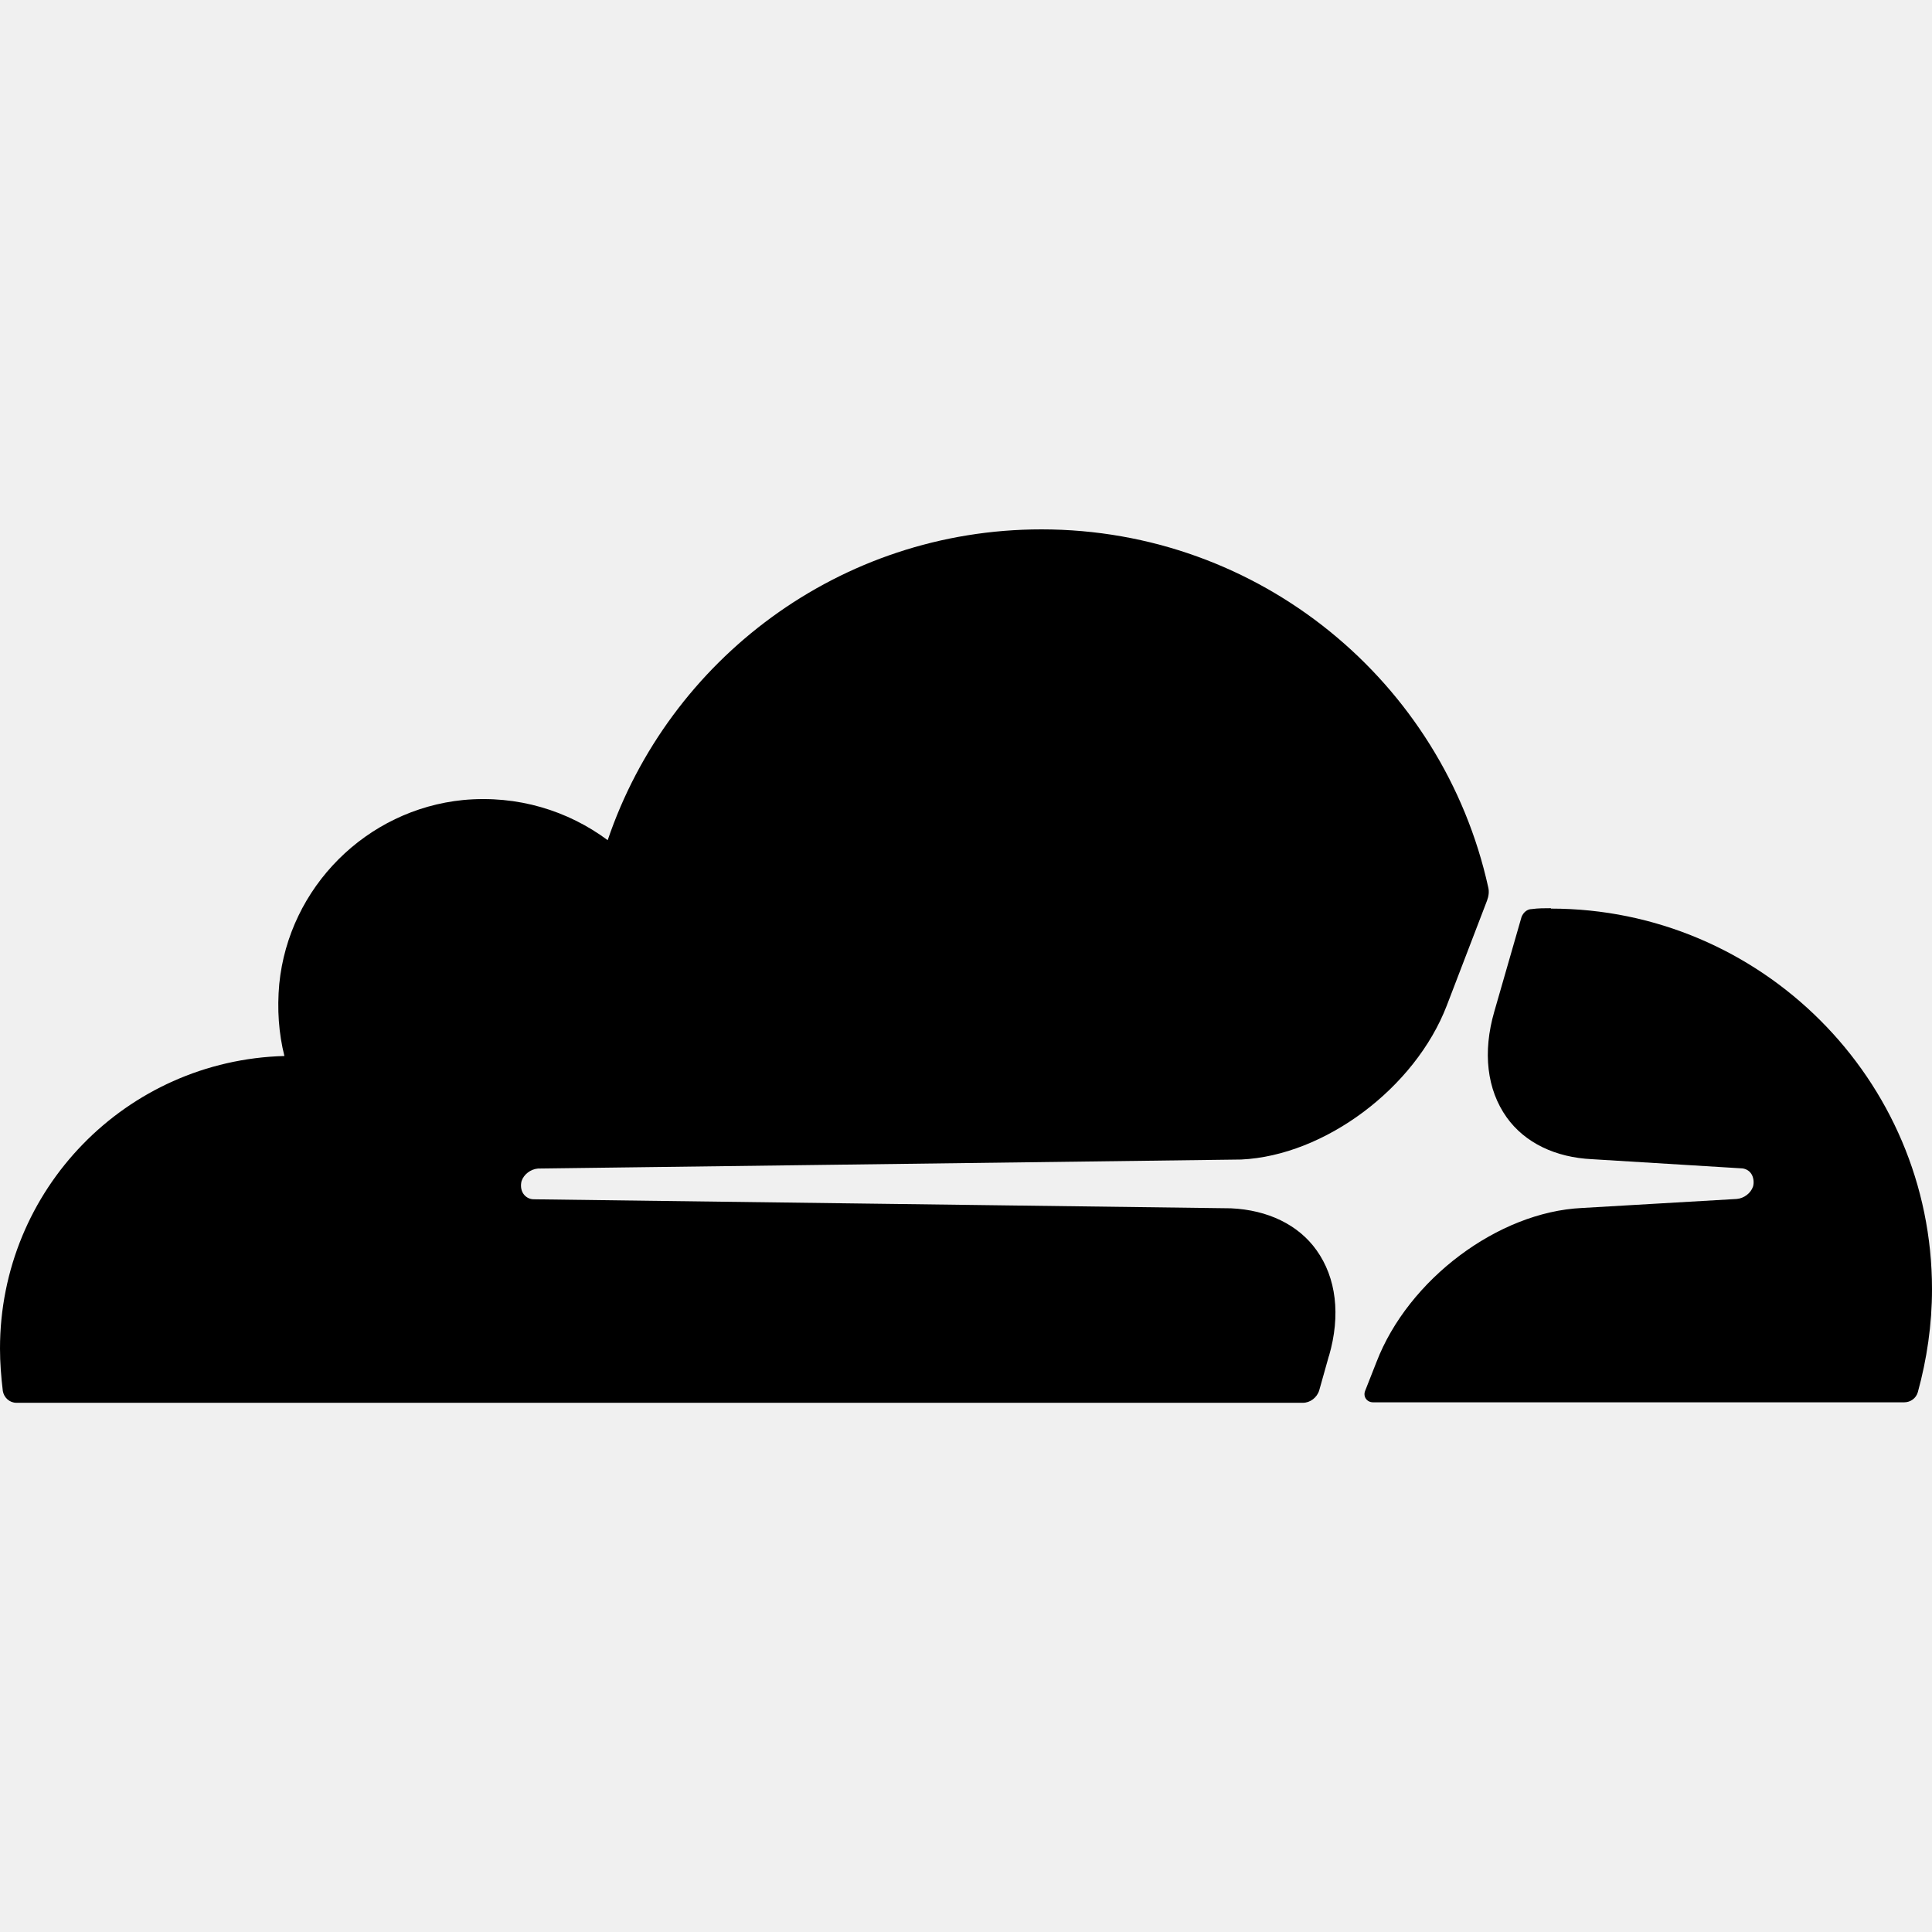
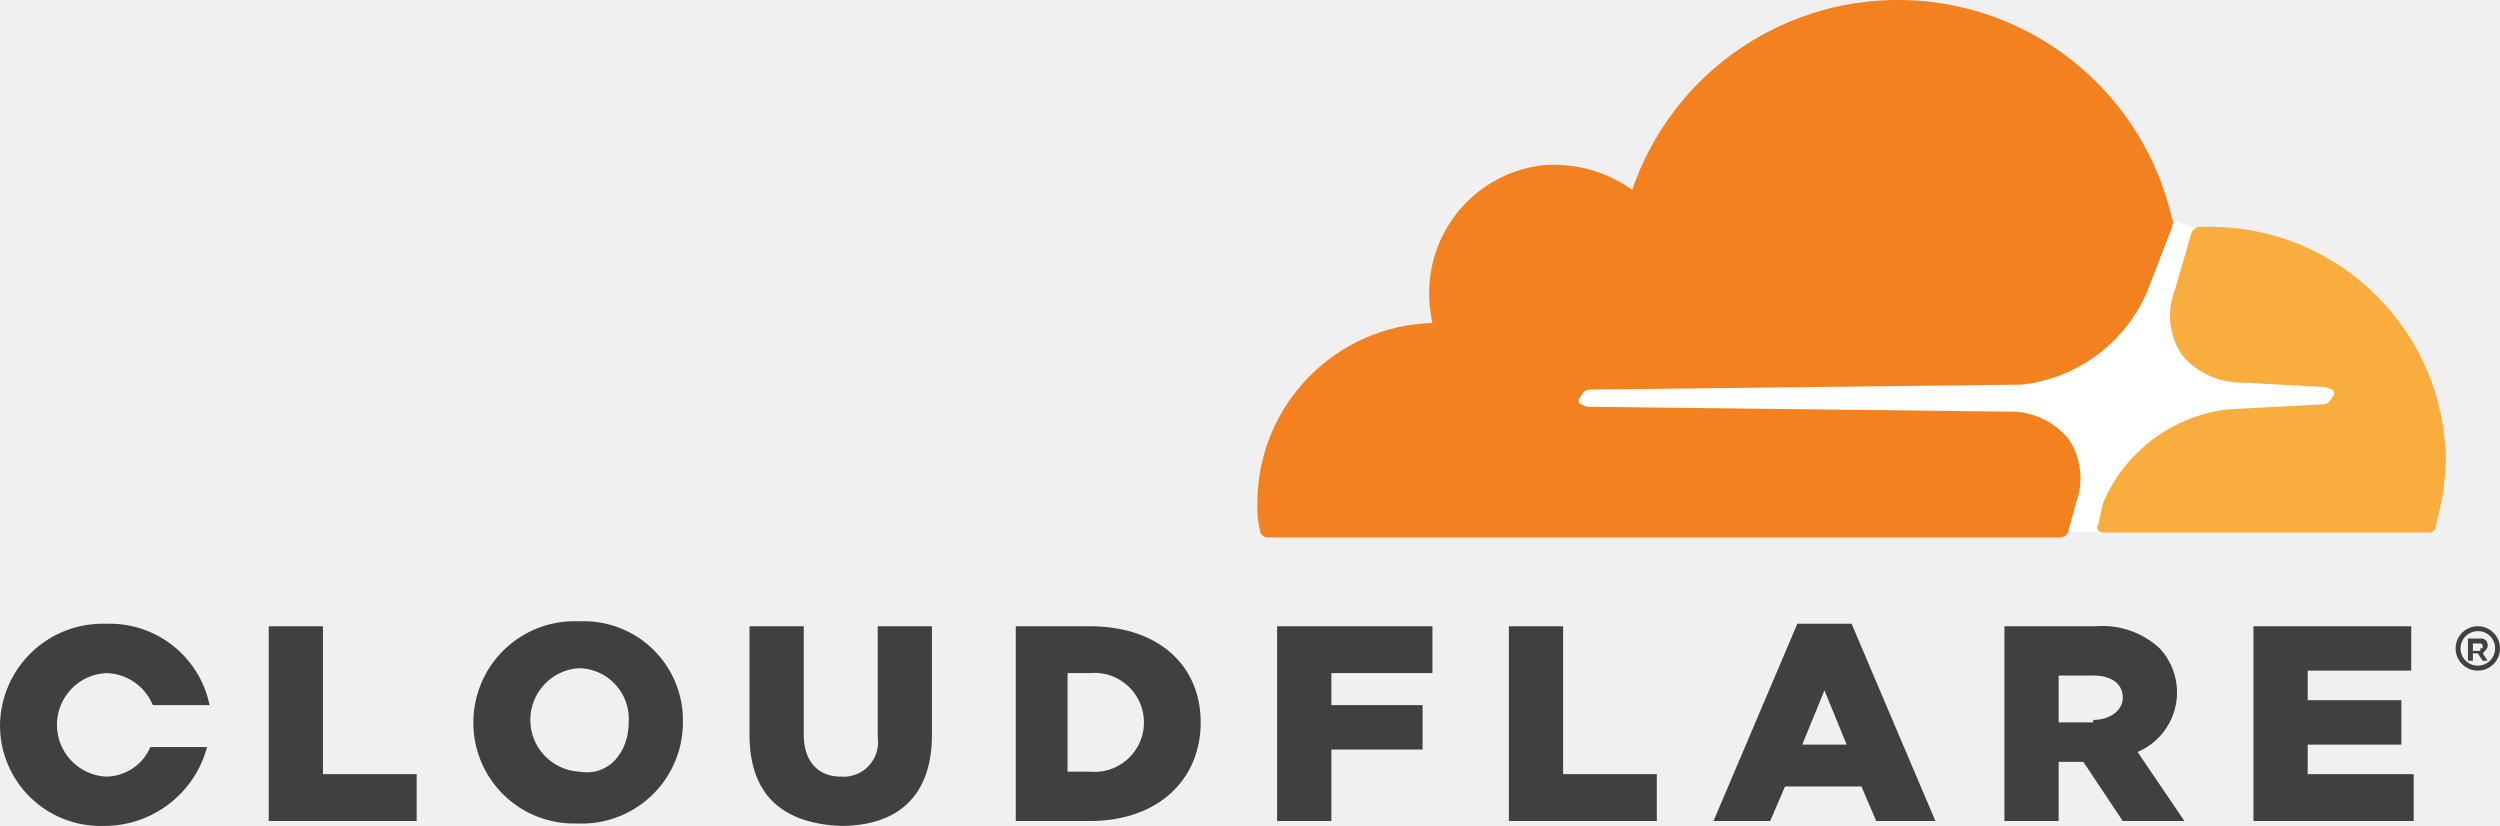
- <svg xmlns="http://www.w3.org/2000/svg" role="img" viewBox="0 0 24 24">
-   <path d="M16.509 16.845c.147-.507.091-.971-.155-1.315-.225-.316-.605-.499-1.062-.52l-8.659-.112a.156.156 0 0 1-.133-.071c-.028-.042-.035-.099-.021-.155.028-.084.112-.148.204-.156l8.736-.112c1.035-.049 2.16-.887 2.554-1.914l.499-1.301c.021-.056.029-.113.015-.168-.562-2.546-2.835-4.445-5.55-4.445-2.504 0-4.628 1.618-5.388 3.861-.493-.366-1.119-.562-1.794-.499-1.203.119-2.167 1.083-2.286 2.286-.028.31-.007.613.064.894C1.568 13.171 0 14.775 0 16.752c0 .175.014.351.035.527.014.083.084.147.169.147h15.981c.091 0 .176-.065.203-.155l.12-.427zm2.757-5.563c-.077 0-.161 0-.238.011-.057 0-.105.042-.127.098l-.338 1.174c-.147.507-.092.971.154 1.316.226.316.606.498 1.062.519l1.844.113c.056 0 .105.026.133.07.028.043.035.107.021.156-.028.084-.113.148-.204.155l-1.921.112c-1.041.049-2.158.887-2.553 1.914l-.141.358c-.028.071.021.142.099.142h6.598c.077 0 .147-.049.169-.126.112-.408.176-.837.176-1.28 0-2.603-2.125-4.727-4.734-4.727" />
+ <svg xmlns="http://www.w3.org/2000/svg" viewBox="0 0 101.4 33.5">
+   <defs>
+     <style>
+       .a {
+         fill: #fff;
+       }
+ 
+       .b {
+         fill: #f48120;
+       }
+ 
+       .c {
+         fill: #faad3f;
+       }
+ 
+       .d {
+         fill: #404041;
+       }
+     </style>
+   </defs>
+   <path class="a" d="M94.7,10.6,89.1,9.3l-1-.4-25.7.2V21.5l32.3.1Z" />
+   <path class="b" d="M84.2,20.4a2.855,2.855,0,0,0-.3-2.6,3.094,3.094,0,0,0-2.1-1.1l-17.4-.2c-.1,0-.2-.1-.3-.1a.188.188,0,0,1,0-.3c.1-.2.2-.3.4-.3L82,15.6a6.292,6.292,0,0,0,5.1-3.8l1-2.6c0-.1.1-.2,0-.3A11.396,11.396,0,0,0,66.2,7.7a5.459,5.459,0,0,0-3.6-1A5.209,5.209,0,0,0,58,11.3a5.463,5.463,0,0,0,.1,1.8A7.302,7.302,0,0,0,51,20.4a4.102,4.102,0,0,0,.1,1.1.319.319,0,0,0,.3.3H83.5c.2,0,.4-.1.4-.3Z" />
+   <path class="c" d="M89.7,9.2h-.5c-.1,0-.2.1-.3.2l-.7,2.4a2.855,2.855,0,0,0,.3,2.6,3.094,3.094,0,0,0,2.1,1.1l3.7.2c.1,0,.2.1.3.1a.188.188,0,0,1,0,.3c-.1.2-.2.3-.4.3l-3.8.2a6.292,6.292,0,0,0-5.1,3.8l-.2.9c-.1.1,0,.3.2.3H98.5a.265.265,0,0,0,.3-.3,10.872,10.872,0,0,0,.4-2.6,9.56,9.56,0,0,0-9.5-9.5" />
+   <path class="d" d="M100.5,27.2a.9.9,0,1,1,.9-.9.896.896,0,0,1-.9.9m0-1.6a.7.7,0,1,0,.7.7.684.684,0,0,0-.7-.7m.4,1.2h-.2l-.2-.3h-.2v.3h-.2v-.9h.5a.265.265,0,0,1,.3.3c0,.1-.1.2-.2.3l.2.3Zm-.3-.5c.1,0,.1,0,.1-.1a.098.098,0,0,0-.1-.1h-.3v.3h.3Zm-89.7-.9h2.2v6h3.8v1.9h-6Zm8.3,3.9a4.105,4.105,0,0,1,4.3-4.1,4.02,4.02,0,0,1,4.2,4.1,4.105,4.105,0,0,1-4.3,4.1,4.079,4.079,0,0,1-4.2-4.1m6.3,0a2.056,2.056,0,0,0-2-2.2,2.103,2.103,0,0,0,0,4.2c1.2.2,2-.8,2-2m4.9.5V25.4h2.2v4.4c0,1.1.6,1.7,1.5,1.7a1.399,1.399,0,0,0,1.5-1.6V25.4h2.2v4.4c0,2.6-1.5,3.7-3.7,3.7-2.3-.1-3.7-1.2-3.7-3.7m10.7-4.4h3.1c2.8,0,4.5,1.6,4.5,3.9s-1.7,4-4.5,4h-3V25.4Zm3.1,5.9a2.009,2.009,0,1,0,0-4h-.9v4Zm7.6-5.9h6.3v1.9H54v1.3h3.7v1.8H54v2.9H51.8Zm9.4,0h2.2v6h3.8v1.9h-6Zm11.7-.1h2.2l3.4,8H76.1l-.6-1.4H72.4l-.6,1.4H69.5Zm2,4.9L74,28l-.9,2.2Zm6.4-4.8H85a3.418,3.418,0,0,1,2.6.9,2.624,2.624,0,0,1-.9,4.2l1.9,2.8H86.1l-1.6-2.4h-1v2.4H81.3Zm3.6,3.8c.7,0,1.2-.4,1.2-.9,0-.6-.5-.9-1.2-.9H83.5v1.9h1.4Zm6.5-3.8h6.4v1.8H93.6v1.2h3.8v1.8H93.6v1.2h4.3v1.9H91.4ZM6.1,30.3a1.975,1.975,0,0,1-1.8,1.2,2.103,2.103,0,0,1,0-4.2,2.098,2.098,0,0,1,1.9,1.3H8.5a4.135,4.135,0,0,0-4.2-3.3A4.165,4.165,0,0,0,0,29.4a4.079,4.079,0,0,0,4.2,4.1,4.318,4.318,0,0,0,4.2-3.2Z" />
</svg>
